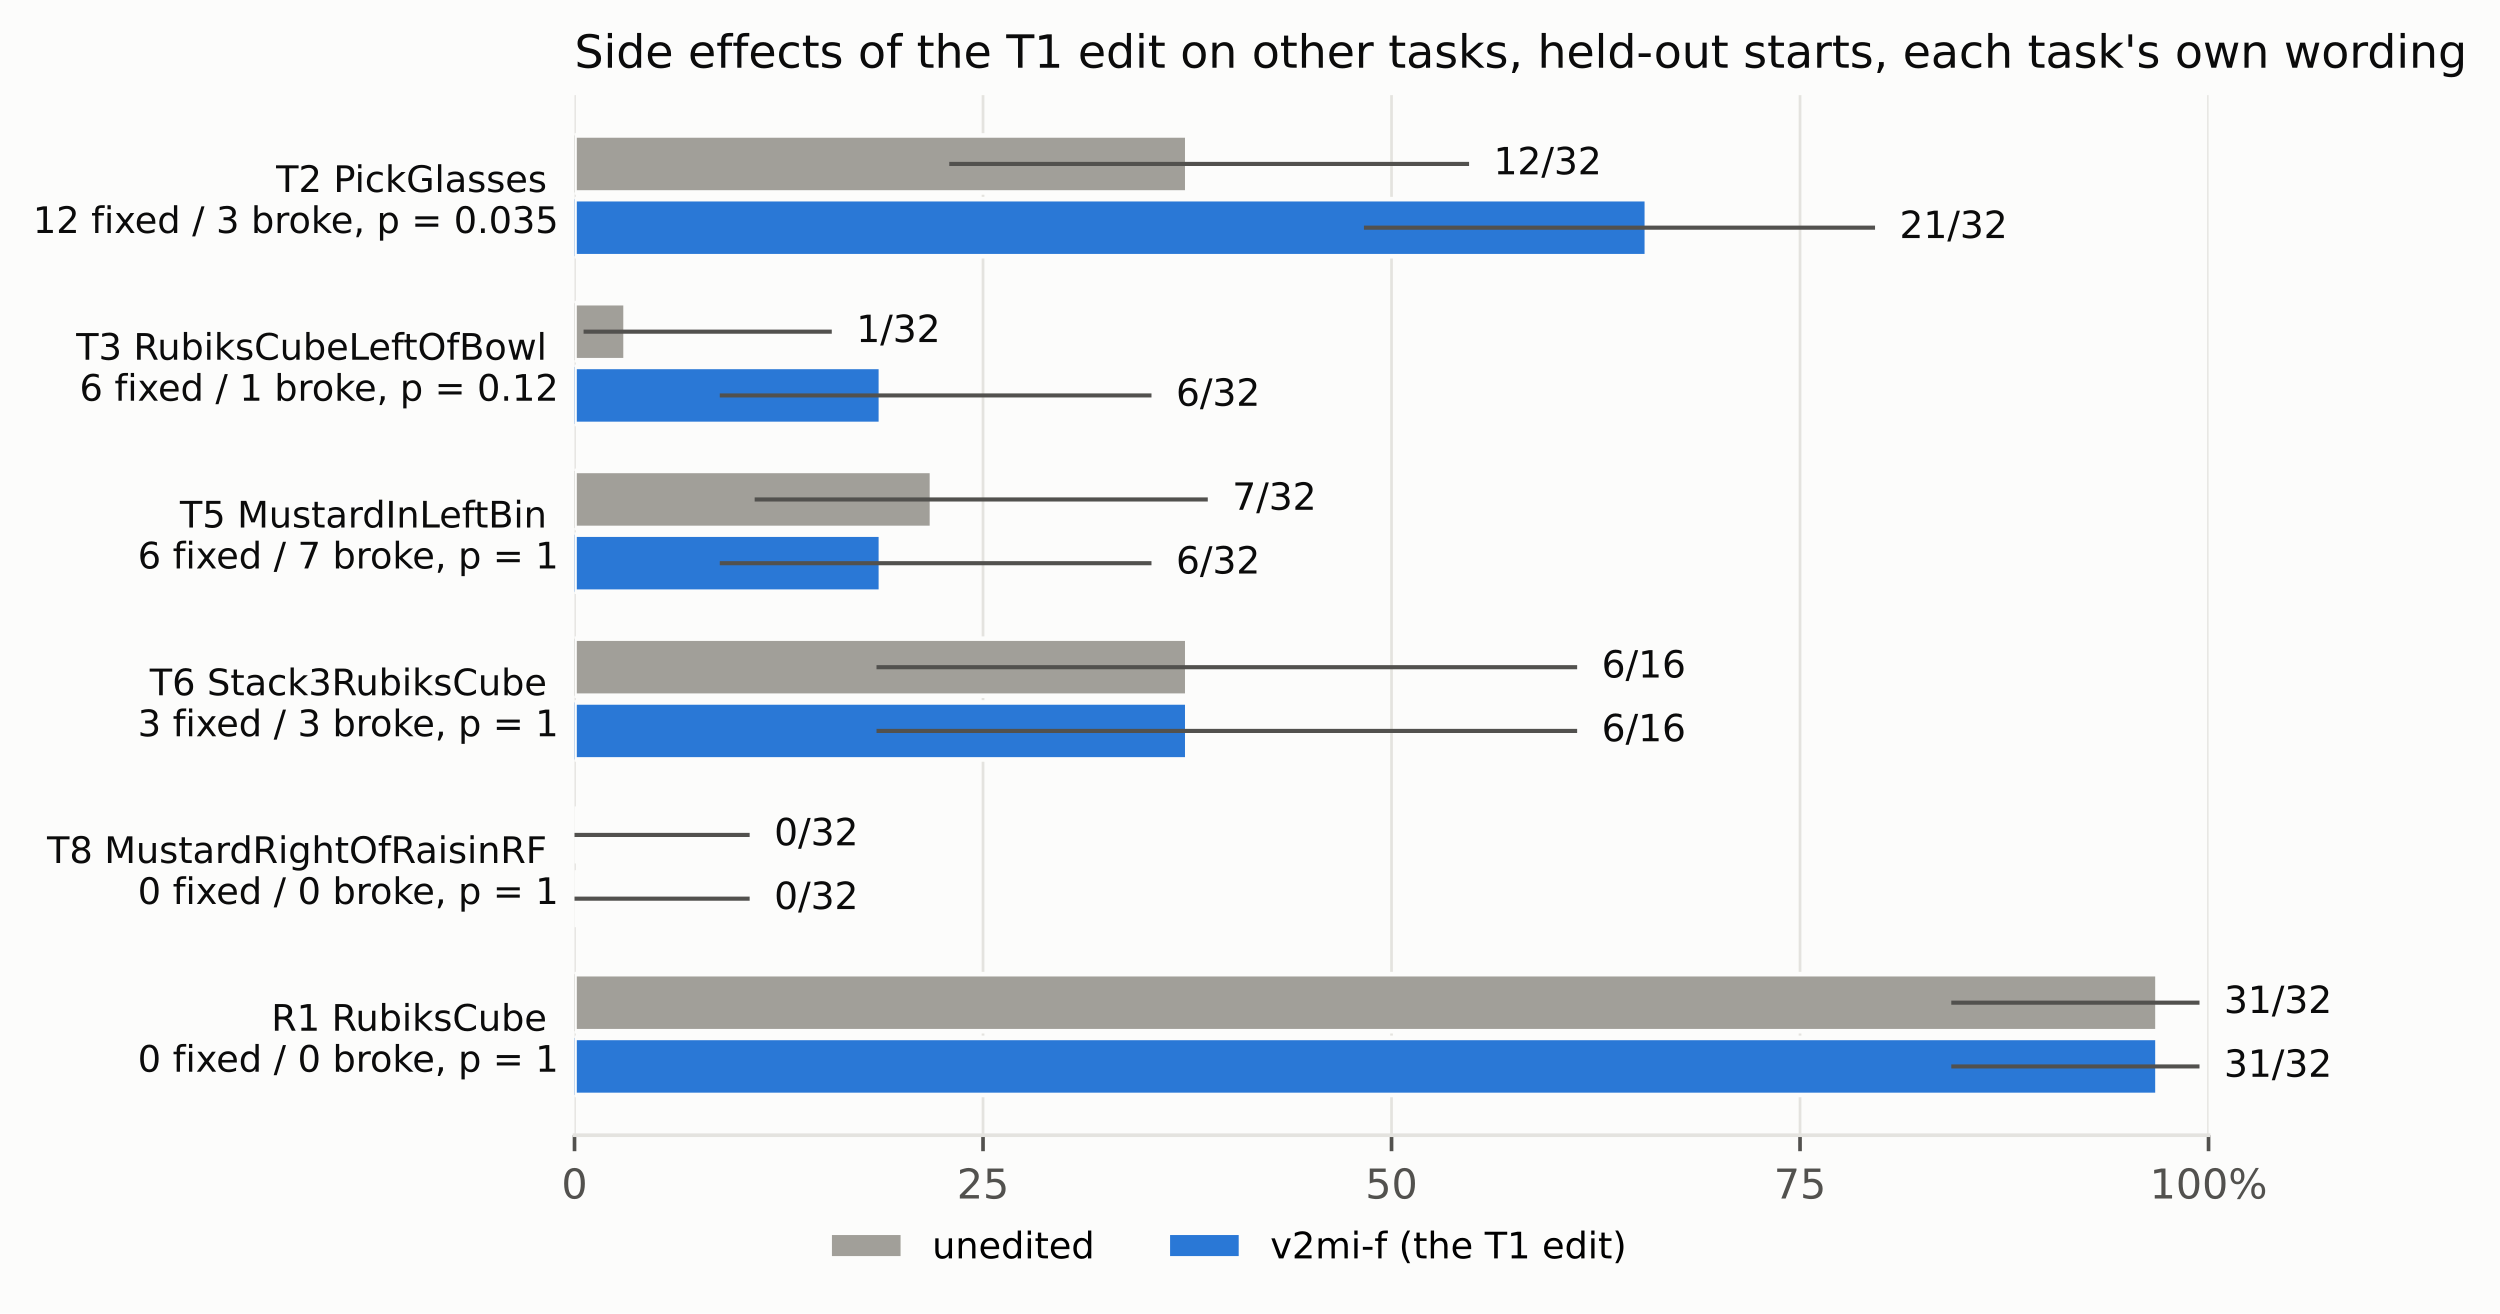
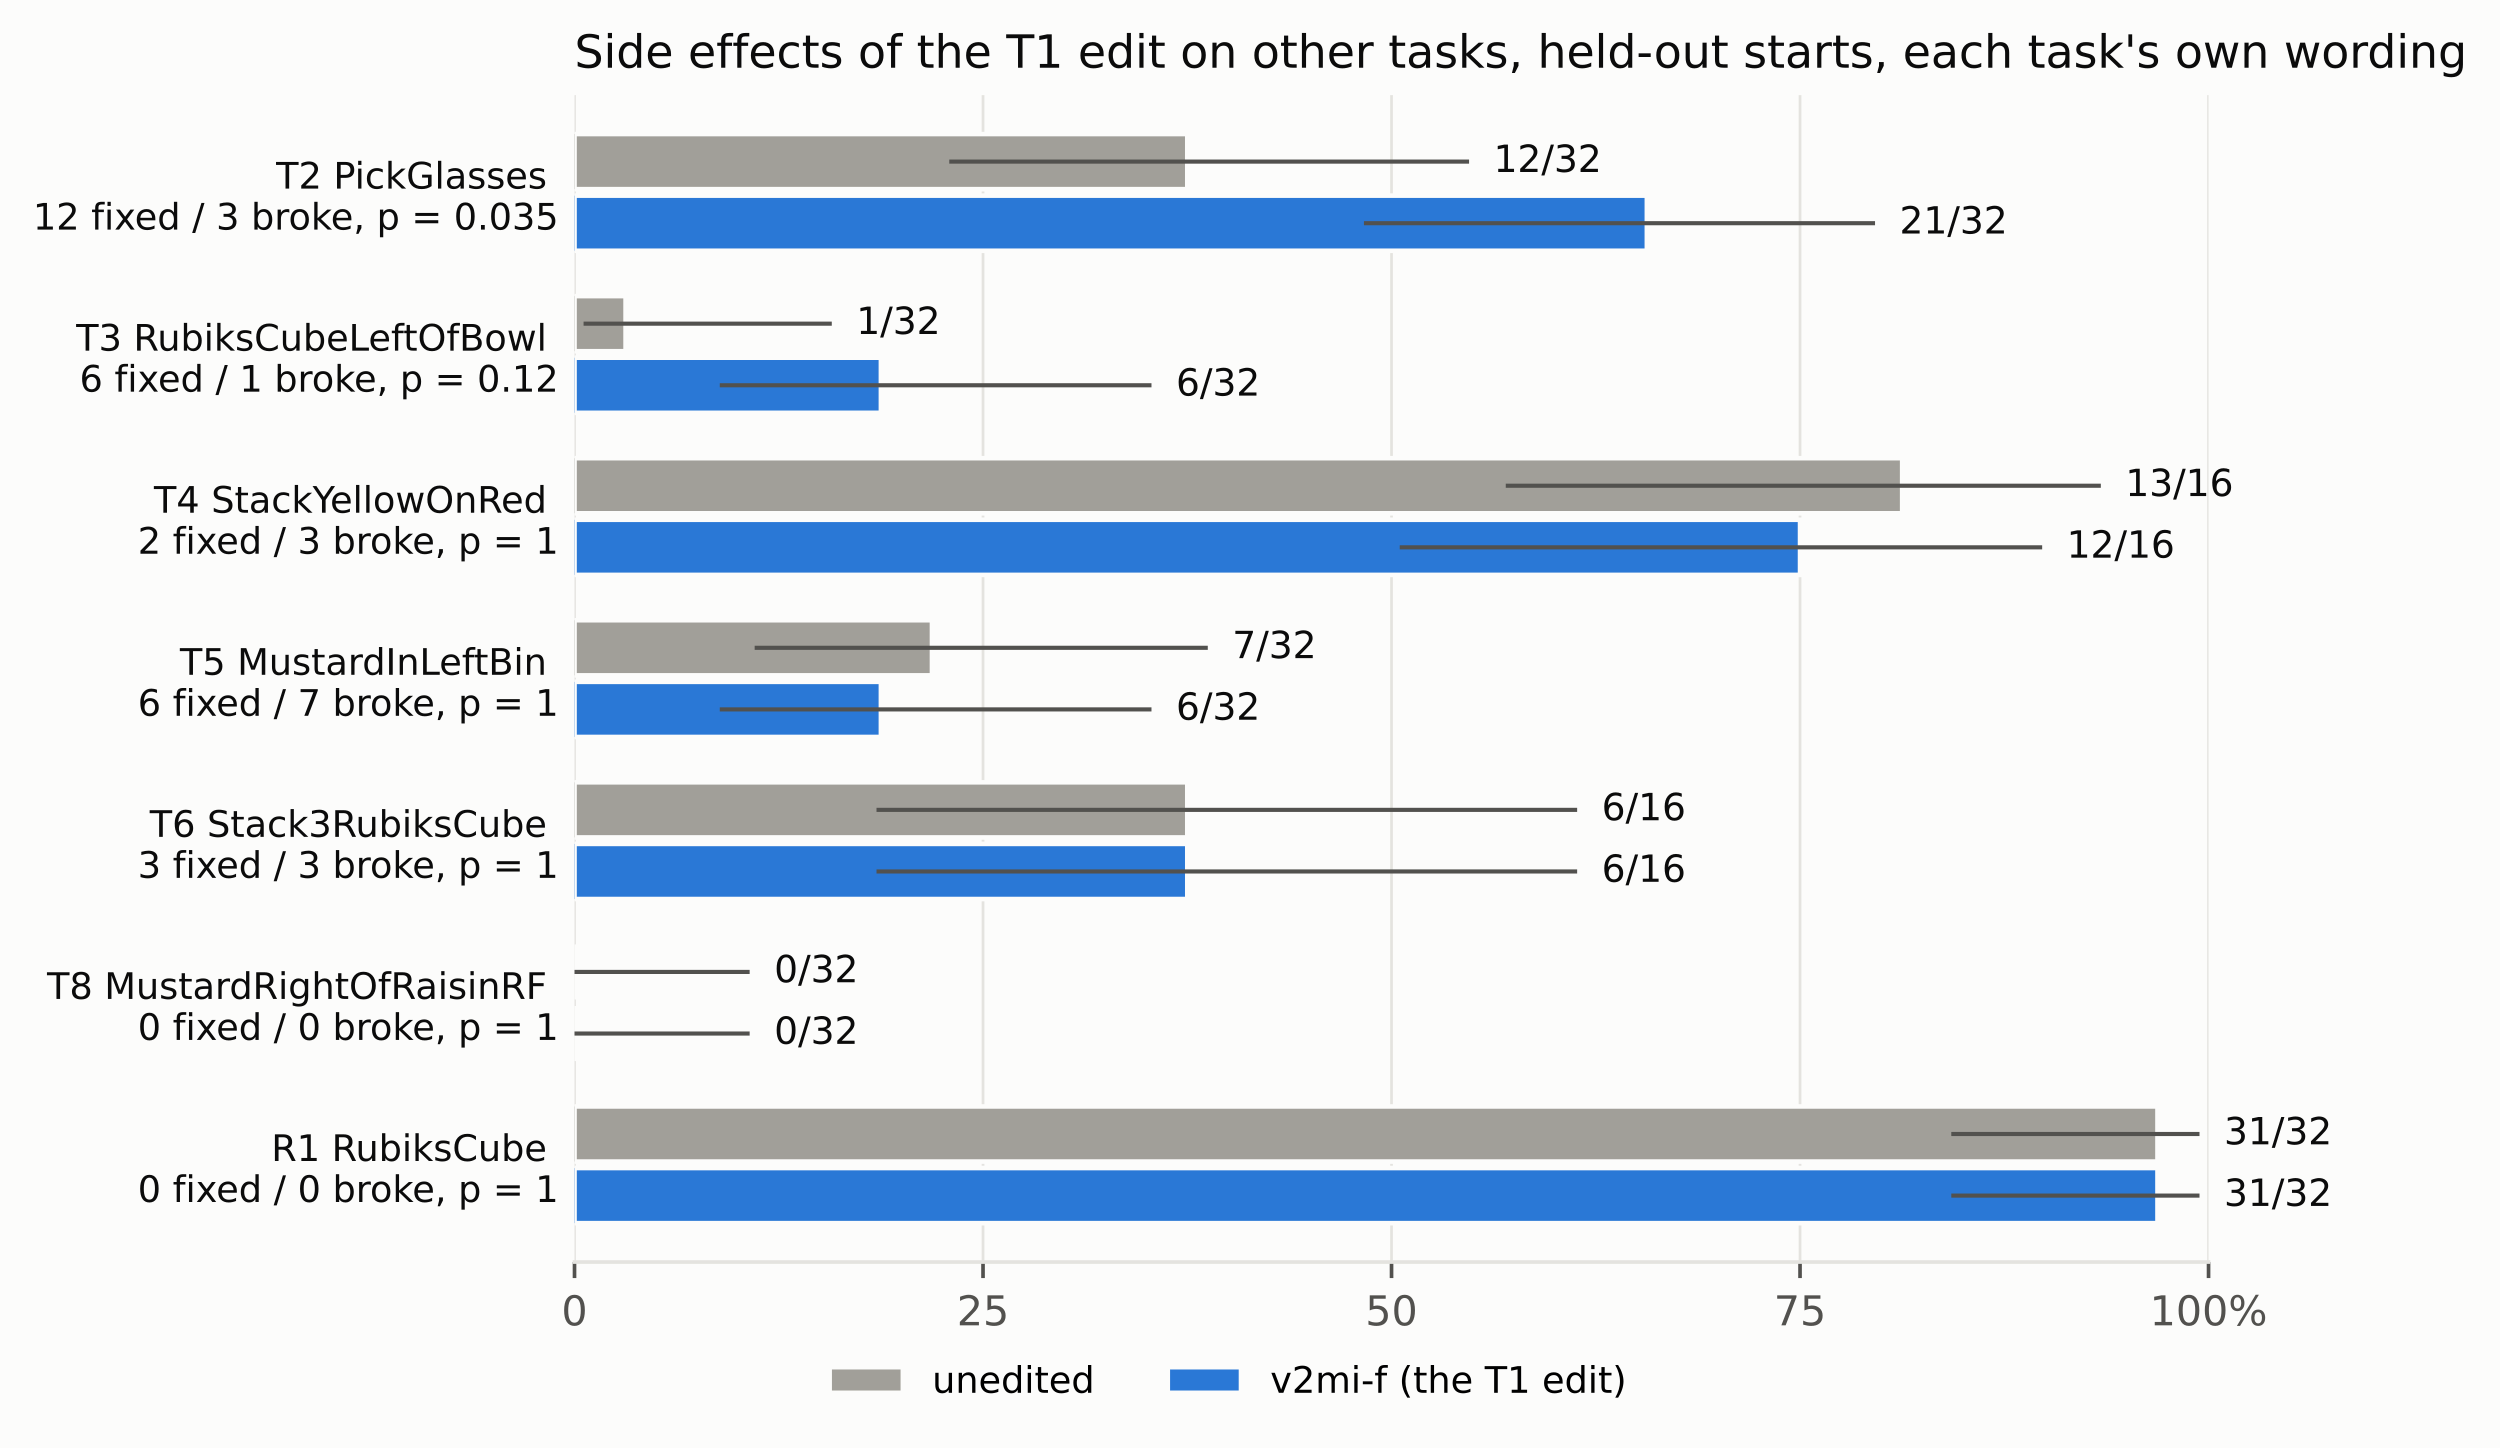
- <svg xmlns="http://www.w3.org/2000/svg" xmlns:xlink="http://www.w3.org/1999/xlink" width="546.381pt" height="287.083pt" viewBox="0 0 546.381 287.083" version="1.1">
+ <svg xmlns="http://www.w3.org/2000/svg" xmlns:xlink="http://www.w3.org/1999/xlink" width="546.381pt" height="316.466pt" viewBox="0 0 546.381 316.466" version="1.1">
  <defs>
    <style type="text/css">*{stroke-linejoin: round; stroke-linecap: butt}</style>
  </defs>
  <g id="figure_1">
    <g id="patch_1">
-       <path d="M 0 287.083  L 546.381 287.083  L 546.381 0  L 0 0  z " style="fill: #fcfcfb" />
+       <path d="M 0 316.466  L 546.381 316.466  L 546.381 0  L 0 0  z " style="fill: #fcfcfb" />
    </g>
    <g id="axes_1">
      <g id="patch_2">
-         <path d="M 125.562 248.102  L 482.683 248.102  L 482.683 20.798  L 125.562 20.798  z " style="fill: #fcfcfb" />
+         <path d="M 125.562 275.822  L 482.683 275.822  L 482.683 20.798  L 125.562 20.798  z " style="fill: #fcfcfb" />
      </g>
      <g id="matplotlib.axis_1">
        <g id="xtick_1">
          <g id="line2d_1">
-             <path d="M 125.562 248.102  L 125.562 20.798  " clip-path="url(#pced0856b2d)" style="fill: none; stroke: #e4e3df; stroke-width: 0.6; stroke-linecap: square" />
+             <path d="M 125.562 275.822  L 125.562 20.798  " clip-path="url(#p166a4bf358)" style="fill: none; stroke: #e4e3df; stroke-width: 0.6; stroke-linecap: square" />
          </g>
          <g id="line2d_2">
            <defs>
-               <path id="m477f7d2538" d="M 0 0  L 0 3.5  " style="stroke: #52514e; stroke-width: 0.8" />
+               <path id="m26534ef6d7" d="M 0 0  L 0 3.5  " style="stroke: #52514e; stroke-width: 0.8" />
            </defs>
            <g>
-               <use xlink:href="#m477f7d2538" x="125.562" y="248.102" style="fill: #52514e; stroke: #52514e; stroke-width: 0.8" />
+               <use xlink:href="#m26534ef6d7" x="125.562" y="275.822" style="fill: #52514e; stroke: #52514e; stroke-width: 0.8" />
            </g>
          </g>
          <g id="text_1">
-             <text style="font-size: 9px; font-family: 'DejaVu Sans'; text-anchor: middle; fill: #52514e" x="125.562" y="261.941" transform="rotate(-0 125.5625 261.941)">0</text>
+             <text style="font-size: 9px; font-family: 'DejaVu Sans'; text-anchor: middle; fill: #52514e" x="125.562" y="289.661" transform="rotate(-0 125.5625 289.661)">0</text>
          </g>
        </g>
        <g id="xtick_2">
          <g id="line2d_3">
-             <path d="M 214.843 248.102  L 214.843 20.798  " clip-path="url(#pced0856b2d)" style="fill: none; stroke: #e4e3df; stroke-width: 0.6; stroke-linecap: square" />
+             <path d="M 214.843 275.822  L 214.843 20.798  " clip-path="url(#p166a4bf358)" style="fill: none; stroke: #e4e3df; stroke-width: 0.6; stroke-linecap: square" />
          </g>
          <g id="line2d_4">
            <g>
-               <use xlink:href="#m477f7d2538" x="214.843" y="248.102" style="fill: #52514e; stroke: #52514e; stroke-width: 0.8" />
+               <use xlink:href="#m26534ef6d7" x="214.843" y="275.822" style="fill: #52514e; stroke: #52514e; stroke-width: 0.8" />
            </g>
          </g>
          <g id="text_2">
-             <text style="font-size: 9px; font-family: 'DejaVu Sans'; text-anchor: middle; fill: #52514e" x="214.843" y="261.941" transform="rotate(-0 214.8425 261.941)">25</text>
+             <text style="font-size: 9px; font-family: 'DejaVu Sans'; text-anchor: middle; fill: #52514e" x="214.843" y="289.661" transform="rotate(-0 214.8425 289.661)">25</text>
          </g>
        </g>
        <g id="xtick_3">
          <g id="line2d_5">
-             <path d="M 304.123 248.102  L 304.123 20.798  " clip-path="url(#pced0856b2d)" style="fill: none; stroke: #e4e3df; stroke-width: 0.6; stroke-linecap: square" />
+             <path d="M 304.123 275.822  L 304.123 20.798  " clip-path="url(#p166a4bf358)" style="fill: none; stroke: #e4e3df; stroke-width: 0.6; stroke-linecap: square" />
          </g>
          <g id="line2d_6">
            <g>
-               <use xlink:href="#m477f7d2538" x="304.123" y="248.102" style="fill: #52514e; stroke: #52514e; stroke-width: 0.8" />
+               <use xlink:href="#m26534ef6d7" x="304.123" y="275.822" style="fill: #52514e; stroke: #52514e; stroke-width: 0.8" />
            </g>
          </g>
          <g id="text_3">
-             <text style="font-size: 9px; font-family: 'DejaVu Sans'; text-anchor: middle; fill: #52514e" x="304.123" y="261.941" transform="rotate(-0 304.1225 261.941)">50</text>
+             <text style="font-size: 9px; font-family: 'DejaVu Sans'; text-anchor: middle; fill: #52514e" x="304.123" y="289.661" transform="rotate(-0 304.1225 289.661)">50</text>
          </g>
        </g>
        <g id="xtick_4">
          <g id="line2d_7">
-             <path d="M 393.402 248.102  L 393.402 20.798  " clip-path="url(#pced0856b2d)" style="fill: none; stroke: #e4e3df; stroke-width: 0.6; stroke-linecap: square" />
+             <path d="M 393.402 275.822  L 393.402 20.798  " clip-path="url(#p166a4bf358)" style="fill: none; stroke: #e4e3df; stroke-width: 0.6; stroke-linecap: square" />
          </g>
          <g id="line2d_8">
            <g>
-               <use xlink:href="#m477f7d2538" x="393.402" y="248.102" style="fill: #52514e; stroke: #52514e; stroke-width: 0.8" />
+               <use xlink:href="#m26534ef6d7" x="393.402" y="275.822" style="fill: #52514e; stroke: #52514e; stroke-width: 0.8" />
            </g>
          </g>
          <g id="text_4">
-             <text style="font-size: 9px; font-family: 'DejaVu Sans'; text-anchor: middle; fill: #52514e" x="393.402" y="261.941" transform="rotate(-0 393.4025 261.941)">75</text>
+             <text style="font-size: 9px; font-family: 'DejaVu Sans'; text-anchor: middle; fill: #52514e" x="393.402" y="289.661" transform="rotate(-0 393.4025 289.661)">75</text>
          </g>
        </g>
        <g id="xtick_5">
          <g id="line2d_9">
-             <path d="M 482.683 248.102  L 482.683 20.798  " clip-path="url(#pced0856b2d)" style="fill: none; stroke: #e4e3df; stroke-width: 0.6; stroke-linecap: square" />
+             <path d="M 482.683 275.822  L 482.683 20.798  " clip-path="url(#p166a4bf358)" style="fill: none; stroke: #e4e3df; stroke-width: 0.6; stroke-linecap: square" />
          </g>
          <g id="line2d_10">
            <g>
-               <use xlink:href="#m477f7d2538" x="482.683" y="248.102" style="fill: #52514e; stroke: #52514e; stroke-width: 0.8" />
+               <use xlink:href="#m26534ef6d7" x="482.683" y="275.822" style="fill: #52514e; stroke: #52514e; stroke-width: 0.8" />
            </g>
          </g>
          <g id="text_5">
-             <text style="font-size: 9px; font-family: 'DejaVu Sans'; text-anchor: middle; fill: #52514e" x="482.683" y="261.941" transform="rotate(-0 482.6825 261.941)">100%</text>
+             <text style="font-size: 9px; font-family: 'DejaVu Sans'; text-anchor: middle; fill: #52514e" x="482.683" y="289.661" transform="rotate(-0 482.6825 289.661)">100%</text>
          </g>
        </g>
      </g>
      <g id="matplotlib.axis_2">
        <g id="ytick_1">
          <g id="line2d_11" />
          <g id="text_6">
-             <text style="font-size: 8px; font-family: 'DejaVu Sans'; fill: #0b0b0b" transform="translate(60.355 41.96372)">T2  PickGlasses</text>
-             <text style="font-size: 8px; font-family: 'DejaVu Sans'; fill: #0b0b0b" transform="translate(7.2 50.92197)">12 fixed / 3 broke, p = 0.035</text>
+             <text style="font-size: 8px; font-family: 'DejaVu Sans'; fill: #0b0b0b" transform="translate(60.355 41.21856)">T2  PickGlasses</text>
+             <text style="font-size: 8px; font-family: 'DejaVu Sans'; fill: #0b0b0b" transform="translate(7.2 50.17681)">12 fixed / 3 broke, p = 0.035</text>
          </g>
        </g>
        <g id="ytick_2">
          <g id="line2d_12" />
          <g id="text_7">
-             <text style="font-size: 8px; font-family: 'DejaVu Sans'; fill: #0b0b0b" transform="translate(16.65875 78.62566)">T3  RubiksCubeLeftOfBowl</text>
-             <text style="font-size: 8px; font-family: 'DejaVu Sans'; fill: #0b0b0b" transform="translate(17.38 87.58391)">6 fixed / 1 broke, p = 0.12</text>
+             <text style="font-size: 8px; font-family: 'DejaVu Sans'; fill: #0b0b0b" transform="translate(16.65875 76.63856)">T3  RubiksCubeLeftOfBowl</text>
+             <text style="font-size: 8px; font-family: 'DejaVu Sans'; fill: #0b0b0b" transform="translate(17.38 85.59681)">6 fixed / 1 broke, p = 0.12</text>
          </g>
        </g>
        <g id="ytick_3">
          <g id="line2d_13" />
          <g id="text_8">
-             <text style="font-size: 8px; font-family: 'DejaVu Sans'; fill: #0b0b0b" transform="translate(39.33125 115.2876)">T5  MustardInLeftBin</text>
-             <text style="font-size: 8px; font-family: 'DejaVu Sans'; fill: #0b0b0b" transform="translate(30.1025 124.2458)">6 fixed / 7 broke, p = 1</text>
+             <text style="font-size: 8px; font-family: 'DejaVu Sans'; fill: #0b0b0b" transform="translate(33.65375 112.0586)">T4  StackYellowOnRed</text>
+             <text style="font-size: 8px; font-family: 'DejaVu Sans'; fill: #0b0b0b" transform="translate(30.1025 121.0168)">2 fixed / 3 broke, p = 1</text>
          </g>
        </g>
        <g id="ytick_4">
          <g id="line2d_14" />
          <g id="text_9">
-             <text style="font-size: 8px; font-family: 'DejaVu Sans'; fill: #0b0b0b" transform="translate(32.735 151.9495)">T6  Stack3RubiksCube</text>
-             <text style="font-size: 8px; font-family: 'DejaVu Sans'; fill: #0b0b0b" transform="translate(30.1025 160.9078)">3 fixed / 3 broke, p = 1</text>
+             <text style="font-size: 8px; font-family: 'DejaVu Sans'; fill: #0b0b0b" transform="translate(39.33125 147.4786)">T5  MustardInLeftBin</text>
+             <text style="font-size: 8px; font-family: 'DejaVu Sans'; fill: #0b0b0b" transform="translate(30.1025 156.4368)">6 fixed / 7 broke, p = 1</text>
          </g>
        </g>
        <g id="ytick_5">
          <g id="line2d_15" />
          <g id="text_10">
-             <text style="font-size: 8px; font-family: 'DejaVu Sans'; fill: #0b0b0b" transform="translate(10.29125 188.6115)">T8  MustardRightOfRaisinRF</text>
-             <text style="font-size: 8px; font-family: 'DejaVu Sans'; fill: #0b0b0b" transform="translate(30.1025 197.5697)">0 fixed / 0 broke, p = 1</text>
+             <text style="font-size: 8px; font-family: 'DejaVu Sans'; fill: #0b0b0b" transform="translate(32.735 182.8986)">T6  Stack3RubiksCube</text>
+             <text style="font-size: 8px; font-family: 'DejaVu Sans'; fill: #0b0b0b" transform="translate(30.1025 191.8568)">3 fixed / 3 broke, p = 1</text>
          </g>
        </g>
        <g id="ytick_6">
          <g id="line2d_16" />
          <g id="text_11">
-             <text style="font-size: 8px; font-family: 'DejaVu Sans'; fill: #0b0b0b" transform="translate(59.30125 225.2734)">R1  RubiksCube</text>
-             <text style="font-size: 8px; font-family: 'DejaVu Sans'; fill: #0b0b0b" transform="translate(30.1025 234.2317)">0 fixed / 0 broke, p = 1</text>
+             <text style="font-size: 8px; font-family: 'DejaVu Sans'; fill: #0b0b0b" transform="translate(10.29125 218.3186)">T8  MustardRightOfRaisinRF</text>
+             <text style="font-size: 8px; font-family: 'DejaVu Sans'; fill: #0b0b0b" transform="translate(30.1025 227.2768)">0 fixed / 0 broke, p = 1</text>
+           </g>
+         </g>
+         <g id="ytick_7">
+           <g id="line2d_17" />
+           <g id="text_12">
+             <text style="font-size: 8px; font-family: 'DejaVu Sans'; fill: #0b0b0b" transform="translate(59.30125 253.7386)">R1  RubiksCube</text>
+             <text style="font-size: 8px; font-family: 'DejaVu Sans'; fill: #0b0b0b" transform="translate(30.1025 262.6968)">0 fixed / 0 broke, p = 1</text>
          </g>
        </g>
      </g>
      <g id="patch_3">
-         <path d="M 125.562 29.597  L 259.483 29.597  L 259.483 42.062  L 125.562 42.062  z " clip-path="url(#pced0856b2d)" style="fill: #a19f99; stroke: #fcfcfb; stroke-linejoin: miter" />
+         <path d="M 125.562 29.299  L 259.483 29.299  L 259.483 41.342  L 125.562 41.342  z " clip-path="url(#p166a4bf358)" style="fill: #a19f99; stroke: #fcfcfb; stroke-linejoin: miter" />
      </g>
      <g id="patch_4">
-         <path d="M 125.562 43.529  L 359.923 43.529  L 359.923 55.994  L 125.562 55.994  z " clip-path="url(#pced0856b2d)" style="fill: #2a78d6; stroke: #fcfcfb; stroke-linejoin: miter" />
+         <path d="M 125.562 42.759  L 359.923 42.759  L 359.923 54.802  L 125.562 54.802  z " clip-path="url(#p166a4bf358)" style="fill: #2a78d6; stroke: #fcfcfb; stroke-linejoin: miter" />
      </g>
      <g id="patch_5">
-         <path d="M 125.562 66.259  L 136.722 66.259  L 136.722 78.724  L 125.562 78.724  z " clip-path="url(#pced0856b2d)" style="fill: #a19f99; stroke: #fcfcfb; stroke-linejoin: miter" />
+         <path d="M 125.562 64.719  L 136.722 64.719  L 136.722 76.762  L 125.562 76.762  z " clip-path="url(#p166a4bf358)" style="fill: #a19f99; stroke: #fcfcfb; stroke-linejoin: miter" />
      </g>
      <g id="patch_6">
-         <path d="M 125.562 80.191  L 192.523 80.191  L 192.523 92.656  L 125.562 92.656  z " clip-path="url(#pced0856b2d)" style="fill: #2a78d6; stroke: #fcfcfb; stroke-linejoin: miter" />
+         <path d="M 125.562 78.179  L 192.523 78.179  L 192.523 90.222  L 125.562 90.222  z " clip-path="url(#p166a4bf358)" style="fill: #2a78d6; stroke: #fcfcfb; stroke-linejoin: miter" />
      </g>
      <g id="patch_7">
-         <path d="M 125.562 102.921  L 203.683 102.921  L 203.683 115.386  L 125.562 115.386  z " clip-path="url(#pced0856b2d)" style="fill: #a19f99; stroke: #fcfcfb; stroke-linejoin: miter" />
+         <path d="M 125.562 100.139  L 415.723 100.139  L 415.723 112.182  L 125.562 112.182  z " clip-path="url(#p166a4bf358)" style="fill: #a19f99; stroke: #fcfcfb; stroke-linejoin: miter" />
      </g>
      <g id="patch_8">
-         <path d="M 125.562 116.853  L 192.523 116.853  L 192.523 129.318  L 125.562 129.318  z " clip-path="url(#pced0856b2d)" style="fill: #2a78d6; stroke: #fcfcfb; stroke-linejoin: miter" />
+         <path d="M 125.562 113.599  L 393.402 113.599  L 393.402 125.642  L 125.562 125.642  z " clip-path="url(#p166a4bf358)" style="fill: #2a78d6; stroke: #fcfcfb; stroke-linejoin: miter" />
      </g>
      <g id="patch_9">
-         <path d="M 125.562 139.583  L 259.483 139.583  L 259.483 152.048  L 125.562 152.048  z " clip-path="url(#pced0856b2d)" style="fill: #a19f99; stroke: #fcfcfb; stroke-linejoin: miter" />
+         <path d="M 125.562 135.559  L 203.683 135.559  L 203.683 147.602  L 125.562 147.602  z " clip-path="url(#p166a4bf358)" style="fill: #a19f99; stroke: #fcfcfb; stroke-linejoin: miter" />
      </g>
      <g id="patch_10">
-         <path d="M 125.562 153.515  L 259.483 153.515  L 259.483 165.98  L 125.562 165.98  z " clip-path="url(#pced0856b2d)" style="fill: #2a78d6; stroke: #fcfcfb; stroke-linejoin: miter" />
+         <path d="M 125.562 149.019  L 192.523 149.019  L 192.523 161.062  L 125.562 161.062  z " clip-path="url(#p166a4bf358)" style="fill: #2a78d6; stroke: #fcfcfb; stroke-linejoin: miter" />
      </g>
      <g id="patch_11">
-         <path d="M 125.562 176.245  L 125.562 176.245  L 125.562 188.71  L 125.562 188.71  z " clip-path="url(#pced0856b2d)" style="fill: #a19f99; stroke: #fcfcfb; stroke-linejoin: miter" />
+         <path d="M 125.562 170.979  L 259.483 170.979  L 259.483 183.022  L 125.562 183.022  z " clip-path="url(#p166a4bf358)" style="fill: #a19f99; stroke: #fcfcfb; stroke-linejoin: miter" />
      </g>
      <g id="patch_12">
-         <path d="M 125.562 190.177  L 125.562 190.177  L 125.562 202.642  L 125.562 202.642  z " clip-path="url(#pced0856b2d)" style="fill: #2a78d6; stroke: #fcfcfb; stroke-linejoin: miter" />
+         <path d="M 125.562 184.439  L 259.483 184.439  L 259.483 196.482  L 125.562 196.482  z " clip-path="url(#p166a4bf358)" style="fill: #2a78d6; stroke: #fcfcfb; stroke-linejoin: miter" />
      </g>
      <g id="patch_13">
-         <path d="M 125.562 212.907  L 471.522 212.907  L 471.522 225.372  L 125.562 225.372  z " clip-path="url(#pced0856b2d)" style="fill: #a19f99; stroke: #fcfcfb; stroke-linejoin: miter" />
+         <path d="M 125.562 206.399  L 125.562 206.399  L 125.562 218.442  L 125.562 218.442  z " clip-path="url(#p166a4bf358)" style="fill: #a19f99; stroke: #fcfcfb; stroke-linejoin: miter" />
      </g>
      <g id="patch_14">
-         <path d="M 125.562 226.839  L 471.522 226.839  L 471.522 239.304  L 125.562 239.304  z " clip-path="url(#pced0856b2d)" style="fill: #2a78d6; stroke: #fcfcfb; stroke-linejoin: miter" />
-       </g>
-       <g id="line2d_17">
-         <path d="M 207.464 35.83  L 321.07 35.83  " clip-path="url(#pced0856b2d)" style="fill: none; stroke: #52514e; stroke-width: 0.9" />
+         <path d="M 125.562 219.859  L 125.562 219.859  L 125.562 231.902  L 125.562 231.902  z " clip-path="url(#p166a4bf358)" style="fill: #2a78d6; stroke: #fcfcfb; stroke-linejoin: miter" />
+       </g>
+       <g id="patch_15">
+         <path d="M 125.562 241.819  L 471.522 241.819  L 471.522 253.862  L 125.562 253.862  z " clip-path="url(#p166a4bf358)" style="fill: #a19f99; stroke: #fcfcfb; stroke-linejoin: miter" />
+       </g>
+       <g id="patch_16">
+         <path d="M 125.562 255.279  L 471.522 255.279  L 471.522 267.322  L 125.562 267.322  z " clip-path="url(#p166a4bf358)" style="fill: #2a78d6; stroke: #fcfcfb; stroke-linejoin: miter" />
      </g>
      <g id="line2d_18">
-         <path d="M 298.091 49.761  L 409.793 49.761  " clip-path="url(#pced0856b2d)" style="fill: none; stroke: #52514e; stroke-width: 0.9" />
+         <path d="M 207.464 35.321  L 321.07 35.321  " clip-path="url(#p166a4bf358)" style="fill: none; stroke: #52514e; stroke-width: 0.9" />
      </g>
      <g id="line2d_19">
-         <path d="M 127.54 72.492  L 181.788 72.492  " clip-path="url(#pced0856b2d)" style="fill: none; stroke: #52514e; stroke-width: 0.9" />
+         <path d="M 298.091 48.78  L 409.793 48.78  " clip-path="url(#p166a4bf358)" style="fill: none; stroke: #52514e; stroke-width: 0.9" />
      </g>
      <g id="line2d_20">
-         <path d="M 157.309 86.423  L 251.659 86.423  " clip-path="url(#pced0856b2d)" style="fill: none; stroke: #52514e; stroke-width: 0.9" />
+         <path d="M 127.54 70.741  L 181.788 70.741  " clip-path="url(#p166a4bf358)" style="fill: none; stroke: #52514e; stroke-width: 0.9" />
      </g>
      <g id="line2d_21">
-         <path d="M 164.931 109.154  L 263.964 109.154  " clip-path="url(#pced0856b2d)" style="fill: none; stroke: #52514e; stroke-width: 0.9" />
+         <path d="M 157.309 84.2  L 251.659 84.2  " clip-path="url(#p166a4bf358)" style="fill: none; stroke: #52514e; stroke-width: 0.9" />
      </g>
      <g id="line2d_22">
-         <path d="M 157.309 123.085  L 251.659 123.085  " clip-path="url(#pced0856b2d)" style="fill: none; stroke: #52514e; stroke-width: 0.9" />
+         <path d="M 329.089 106.161  L 459.143 106.161  " clip-path="url(#p166a4bf358)" style="fill: none; stroke: #52514e; stroke-width: 0.9" />
      </g>
      <g id="line2d_23">
-         <path d="M 191.563 145.816  L 344.688 145.816  " clip-path="url(#pced0856b2d)" style="fill: none; stroke: #52514e; stroke-width: 0.9" />
+         <path d="M 305.914 119.62  L 446.32 119.62  " clip-path="url(#p166a4bf358)" style="fill: none; stroke: #52514e; stroke-width: 0.9" />
      </g>
      <g id="line2d_24">
-         <path d="M 191.563 159.747  L 344.688 159.747  " clip-path="url(#pced0856b2d)" style="fill: none; stroke: #52514e; stroke-width: 0.9" />
+         <path d="M 164.931 141.581  L 263.964 141.581  " clip-path="url(#p166a4bf358)" style="fill: none; stroke: #52514e; stroke-width: 0.9" />
      </g>
      <g id="line2d_25">
-         <path d="M 125.562 182.478  L 163.838 182.478  " clip-path="url(#pced0856b2d)" style="fill: none; stroke: #52514e; stroke-width: 0.9" />
+         <path d="M 157.309 155.04  L 251.659 155.04  " clip-path="url(#p166a4bf358)" style="fill: none; stroke: #52514e; stroke-width: 0.9" />
      </g>
      <g id="line2d_26">
-         <path d="M 125.562 196.409  L 163.838 196.409  " clip-path="url(#pced0856b2d)" style="fill: none; stroke: #52514e; stroke-width: 0.9" />
+         <path d="M 191.563 177.001  L 344.688 177.001  " clip-path="url(#p166a4bf358)" style="fill: none; stroke: #52514e; stroke-width: 0.9" />
      </g>
      <g id="line2d_27">
-         <path d="M 426.457 219.14  L 480.705 219.14  " clip-path="url(#pced0856b2d)" style="fill: none; stroke: #52514e; stroke-width: 0.9" />
+         <path d="M 191.563 190.46  L 344.688 190.46  " clip-path="url(#p166a4bf358)" style="fill: none; stroke: #52514e; stroke-width: 0.9" />
      </g>
      <g id="line2d_28">
-         <path d="M 426.457 233.071  L 480.705 233.071  " clip-path="url(#pced0856b2d)" style="fill: none; stroke: #52514e; stroke-width: 0.9" />
-       </g>
-       <g id="patch_15">
-         <path d="M 125.562 248.102  L 482.683 248.102  " style="fill: none; stroke: #e4e3df; stroke-width: 0.8; stroke-linejoin: miter; stroke-linecap: square" />
-       </g>
-       <g id="text_12">
-         <text style="font-size: 8.2px; font-family: 'DejaVu Sans'; text-anchor: start; fill: #0b0b0b" x="326.427" y="38.093" transform="rotate(-0 326.4268 38.09252)">12/32</text>
+         <path d="M 125.562 212.421  L 163.838 212.421  " clip-path="url(#p166a4bf358)" style="fill: none; stroke: #52514e; stroke-width: 0.9" />
+       </g>
+       <g id="line2d_29">
+         <path d="M 125.562 225.88  L 163.838 225.88  " clip-path="url(#p166a4bf358)" style="fill: none; stroke: #52514e; stroke-width: 0.9" />
+       </g>
+       <g id="line2d_30">
+         <path d="M 426.457 247.841  L 480.705 247.841  " clip-path="url(#p166a4bf358)" style="fill: none; stroke: #52514e; stroke-width: 0.9" />
+       </g>
+       <g id="line2d_31">
+         <path d="M 426.457 261.3  L 480.705 261.3  " clip-path="url(#p166a4bf358)" style="fill: none; stroke: #52514e; stroke-width: 0.9" />
+       </g>
+       <g id="patch_17">
+         <path d="M 125.562 275.822  L 482.683 275.822  " style="fill: none; stroke: #e4e3df; stroke-width: 0.8; stroke-linejoin: miter; stroke-linecap: square" />
      </g>
      <g id="text_13">
-         <text style="font-size: 8.2px; font-family: 'DejaVu Sans'; text-anchor: start; fill: #0b0b0b" x="415.15" y="52.024" transform="rotate(-0 415.1495 52.02405)">21/32</text>
+         <text style="font-size: 8.2px; font-family: 'DejaVu Sans'; text-anchor: start; fill: #0b0b0b" x="326.427" y="37.583" transform="rotate(-0 326.4268 37.58333)">12/32</text>
      </g>
      <g id="text_14">
-         <text style="font-size: 8.2px; font-family: 'DejaVu Sans'; text-anchor: start; fill: #0b0b0b" x="187.145" y="74.754" transform="rotate(-0 187.1452 74.75445)">1/32</text>
+         <text style="font-size: 8.2px; font-family: 'DejaVu Sans'; text-anchor: start; fill: #0b0b0b" x="415.15" y="51.043" transform="rotate(-0 415.1495 51.04292)">21/32</text>
      </g>
      <g id="text_15">
-         <text style="font-size: 8.2px; font-family: 'DejaVu Sans'; text-anchor: start; fill: #0b0b0b" x="257.015" y="88.686" transform="rotate(-0 257.0154 88.68599)">6/32</text>
+         <text style="font-size: 8.2px; font-family: 'DejaVu Sans'; text-anchor: start; fill: #0b0b0b" x="187.145" y="73.003" transform="rotate(-0 187.1452 73.00333)">1/32</text>
      </g>
      <g id="text_16">
-         <text style="font-size: 8.2px; font-family: 'DejaVu Sans'; text-anchor: start; fill: #0b0b0b" x="269.321" y="111.416" transform="rotate(-0 269.3211 111.4164)">7/32</text>
+         <text style="font-size: 8.2px; font-family: 'DejaVu Sans'; text-anchor: start; fill: #0b0b0b" x="257.015" y="86.463" transform="rotate(-0 257.0154 86.46292)">6/32</text>
      </g>
      <g id="text_17">
-         <text style="font-size: 8.2px; font-family: 'DejaVu Sans'; text-anchor: start; fill: #0b0b0b" x="257.015" y="125.348" transform="rotate(-0 257.0154 125.3479)">6/32</text>
+         <text style="font-size: 8.2px; font-family: 'DejaVu Sans'; text-anchor: start; fill: #0b0b0b" x="464.499" y="108.423" transform="rotate(-0 464.4994 108.4233)">13/16</text>
      </g>
      <g id="text_18">
-         <text style="font-size: 8.2px; font-family: 'DejaVu Sans'; text-anchor: start; fill: #0b0b0b" x="350.044" y="148.078" transform="rotate(-0 350.0444 148.0783)">6/16</text>
+         <text style="font-size: 8.2px; font-family: 'DejaVu Sans'; text-anchor: start; fill: #0b0b0b" x="451.677" y="121.883" transform="rotate(-0 451.6771 121.8829)">12/16</text>
      </g>
      <g id="text_19">
-         <text style="font-size: 8.2px; font-family: 'DejaVu Sans'; text-anchor: start; fill: #0b0b0b" x="350.044" y="162.01" transform="rotate(-0 350.0444 162.0099)">6/16</text>
+         <text style="font-size: 8.2px; font-family: 'DejaVu Sans'; text-anchor: start; fill: #0b0b0b" x="269.321" y="143.843" transform="rotate(-0 269.3211 143.8433)">7/32</text>
      </g>
      <g id="text_20">
-         <text style="font-size: 8.2px; font-family: 'DejaVu Sans'; text-anchor: start; fill: #0b0b0b" x="169.195" y="184.74" transform="rotate(-0 169.1951 184.7403)">0/32</text>
+         <text style="font-size: 8.2px; font-family: 'DejaVu Sans'; text-anchor: start; fill: #0b0b0b" x="257.015" y="157.303" transform="rotate(-0 257.0154 157.3029)">6/32</text>
      </g>
      <g id="text_21">
-         <text style="font-size: 8.2px; font-family: 'DejaVu Sans'; text-anchor: start; fill: #0b0b0b" x="169.195" y="198.672" transform="rotate(-0 169.1951 198.6718)">0/32</text>
+         <text style="font-size: 8.2px; font-family: 'DejaVu Sans'; text-anchor: start; fill: #0b0b0b" x="350.044" y="179.263" transform="rotate(-0 350.0444 179.2633)">6/16</text>
      </g>
      <g id="text_22">
-         <text style="font-size: 8.2px; font-family: 'DejaVu Sans'; text-anchor: start; fill: #0b0b0b" x="486.062" y="221.402" transform="rotate(-0 486.0616 221.4022)">31/32</text>
+         <text style="font-size: 8.2px; font-family: 'DejaVu Sans'; text-anchor: start; fill: #0b0b0b" x="350.044" y="192.723" transform="rotate(-0 350.0444 192.7229)">6/16</text>
      </g>
      <g id="text_23">
-         <text style="font-size: 8.2px; font-family: 'DejaVu Sans'; text-anchor: start; fill: #0b0b0b" x="486.062" y="235.334" transform="rotate(-0 486.0616 235.3337)">31/32</text>
+         <text style="font-size: 8.2px; font-family: 'DejaVu Sans'; text-anchor: start; fill: #0b0b0b" x="169.195" y="214.683" transform="rotate(-0 169.1951 214.6833)">0/32</text>
      </g>
      <g id="text_24">
+         <text style="font-size: 8.2px; font-family: 'DejaVu Sans'; text-anchor: start; fill: #0b0b0b" x="169.195" y="228.143" transform="rotate(-0 169.1951 228.1429)">0/32</text>
+       </g>
+       <g id="text_25">
+         <text style="font-size: 8.2px; font-family: 'DejaVu Sans'; text-anchor: start; fill: #0b0b0b" x="486.062" y="250.103" transform="rotate(-0 486.0616 250.1033)">31/32</text>
+       </g>
+       <g id="text_26">
+         <text style="font-size: 8.2px; font-family: 'DejaVu Sans'; text-anchor: start; fill: #0b0b0b" x="486.062" y="263.563" transform="rotate(-0 486.0616 263.5629)">31/32</text>
+       </g>
+       <g id="text_27">
        <text style="font-size: 10px; font-family: 'DejaVu Sans'; text-anchor: start; fill: #0b0b0b" x="125.562" y="14.798" transform="rotate(-0 125.5625 14.79844)">Side effects of the T1 edit on other tasks, held-out starts, each task's own wording</text>
      </g>
      <g id="legend_1">
-         <g id="patch_16">
-           <path d="M 181.321 275.019  L 197.321 275.019  L 197.321 269.419  L 181.321 269.419  z " style="fill: #a19f99; stroke: #fcfcfb; stroke-linejoin: miter" />
-         </g>
-         <g id="text_25">
-           <text style="font-size: 8px; font-family: 'DejaVu Sans'; text-anchor: start" x="203.721" y="275.019" transform="rotate(-0 203.7211 275.0194)">unedited</text>
-         </g>
-         <g id="patch_17">
-           <path d="M 255.222 275.019  L 271.222 275.019  L 271.222 269.419  L 255.222 269.419  z " style="fill: #2a78d6; stroke: #fcfcfb; stroke-linejoin: miter" />
-         </g>
-         <g id="text_26">
-           <text style="font-size: 8px; font-family: 'DejaVu Sans'; text-anchor: start" x="277.622" y="275.019" transform="rotate(-0 277.6224 275.0194)">v2mi-f (the T1 edit)</text>
+         <g id="patch_18">
+           <path d="M 181.321 304.403  L 197.321 304.403  L 197.321 298.803  L 181.321 298.803  z " style="fill: #a19f99; stroke: #fcfcfb; stroke-linejoin: miter" />
+         </g>
+         <g id="text_28">
+           <text style="font-size: 8px; font-family: 'DejaVu Sans'; text-anchor: start" x="203.721" y="304.403" transform="rotate(-0 203.7211 304.4026)">unedited</text>
+         </g>
+         <g id="patch_19">
+           <path d="M 255.222 304.403  L 271.222 304.403  L 271.222 298.803  L 255.222 298.803  z " style="fill: #2a78d6; stroke: #fcfcfb; stroke-linejoin: miter" />
+         </g>
+         <g id="text_29">
+           <text style="font-size: 8px; font-family: 'DejaVu Sans'; text-anchor: start" x="277.622" y="304.403" transform="rotate(-0 277.6224 304.4026)">v2mi-f (the T1 edit)</text>
        </g>
      </g>
    </g>
  </g>
  <defs>
-     <clipPath id="pced0856b2d">
-       <rect x="125.562" y="20.798" width="357.12" height="227.304" />
+     <clipPath id="p166a4bf358">
+       <rect x="125.562" y="20.798" width="357.12" height="255.024" />
    </clipPath>
  </defs>
</svg>
